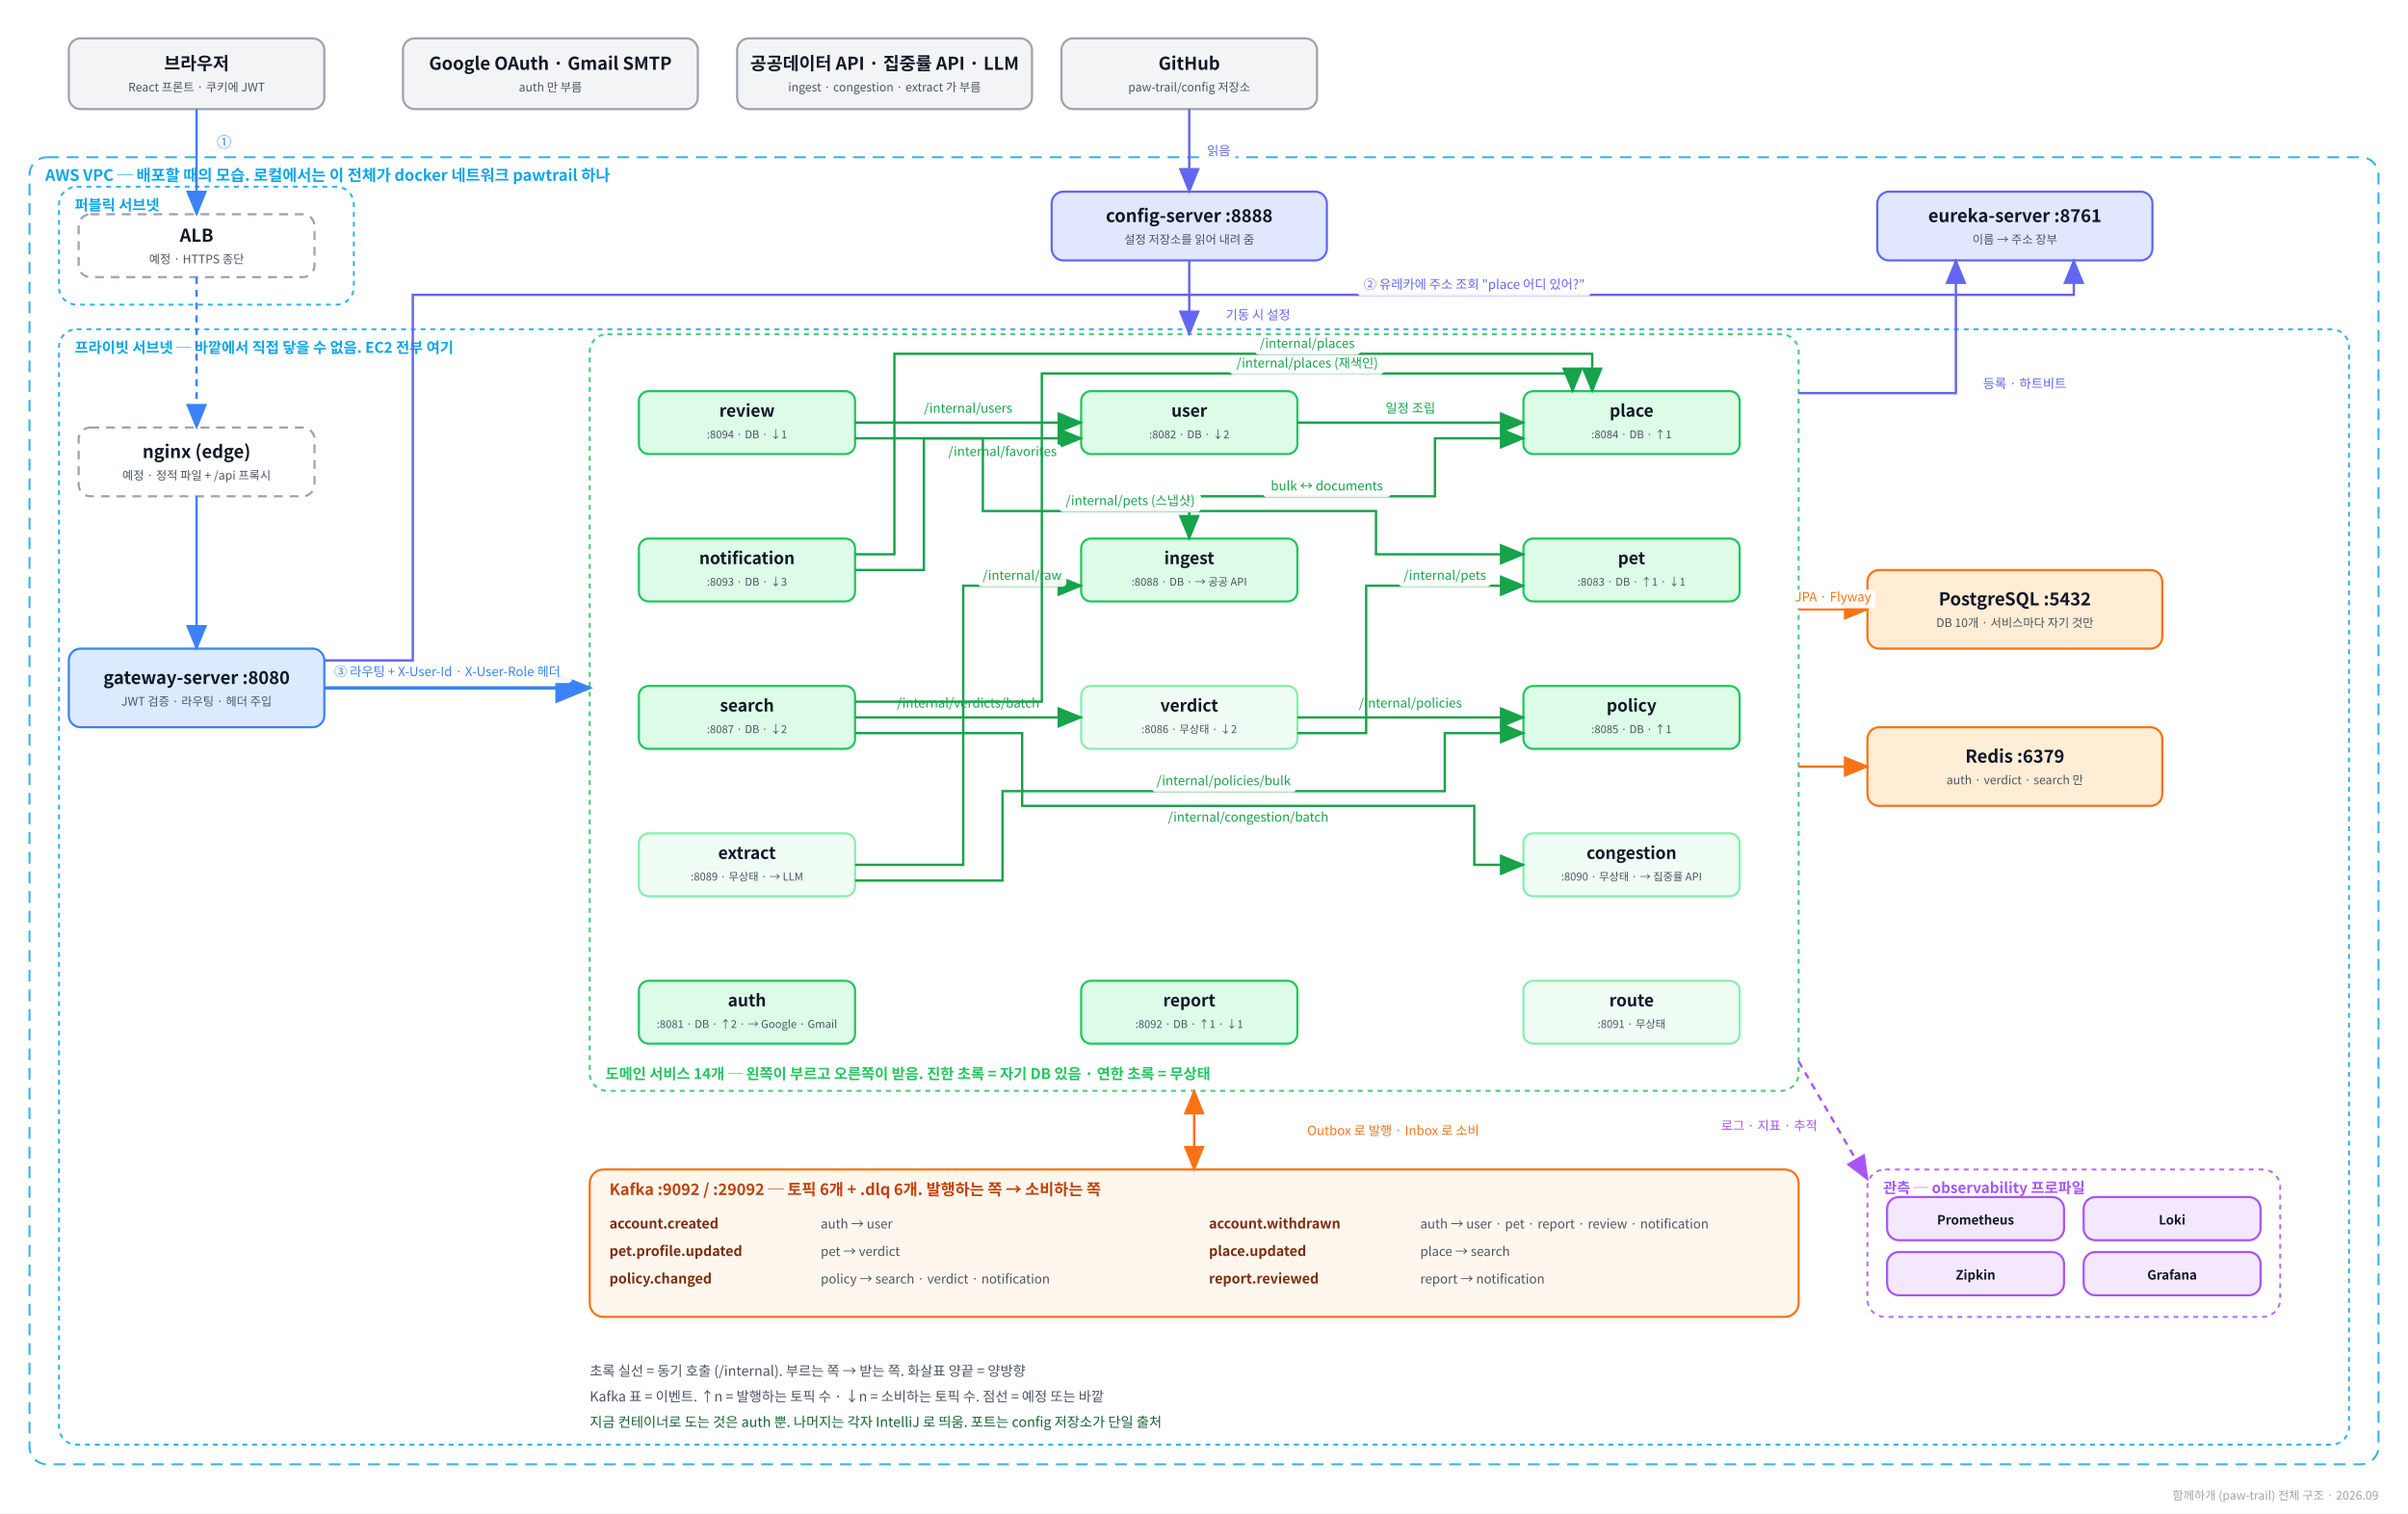
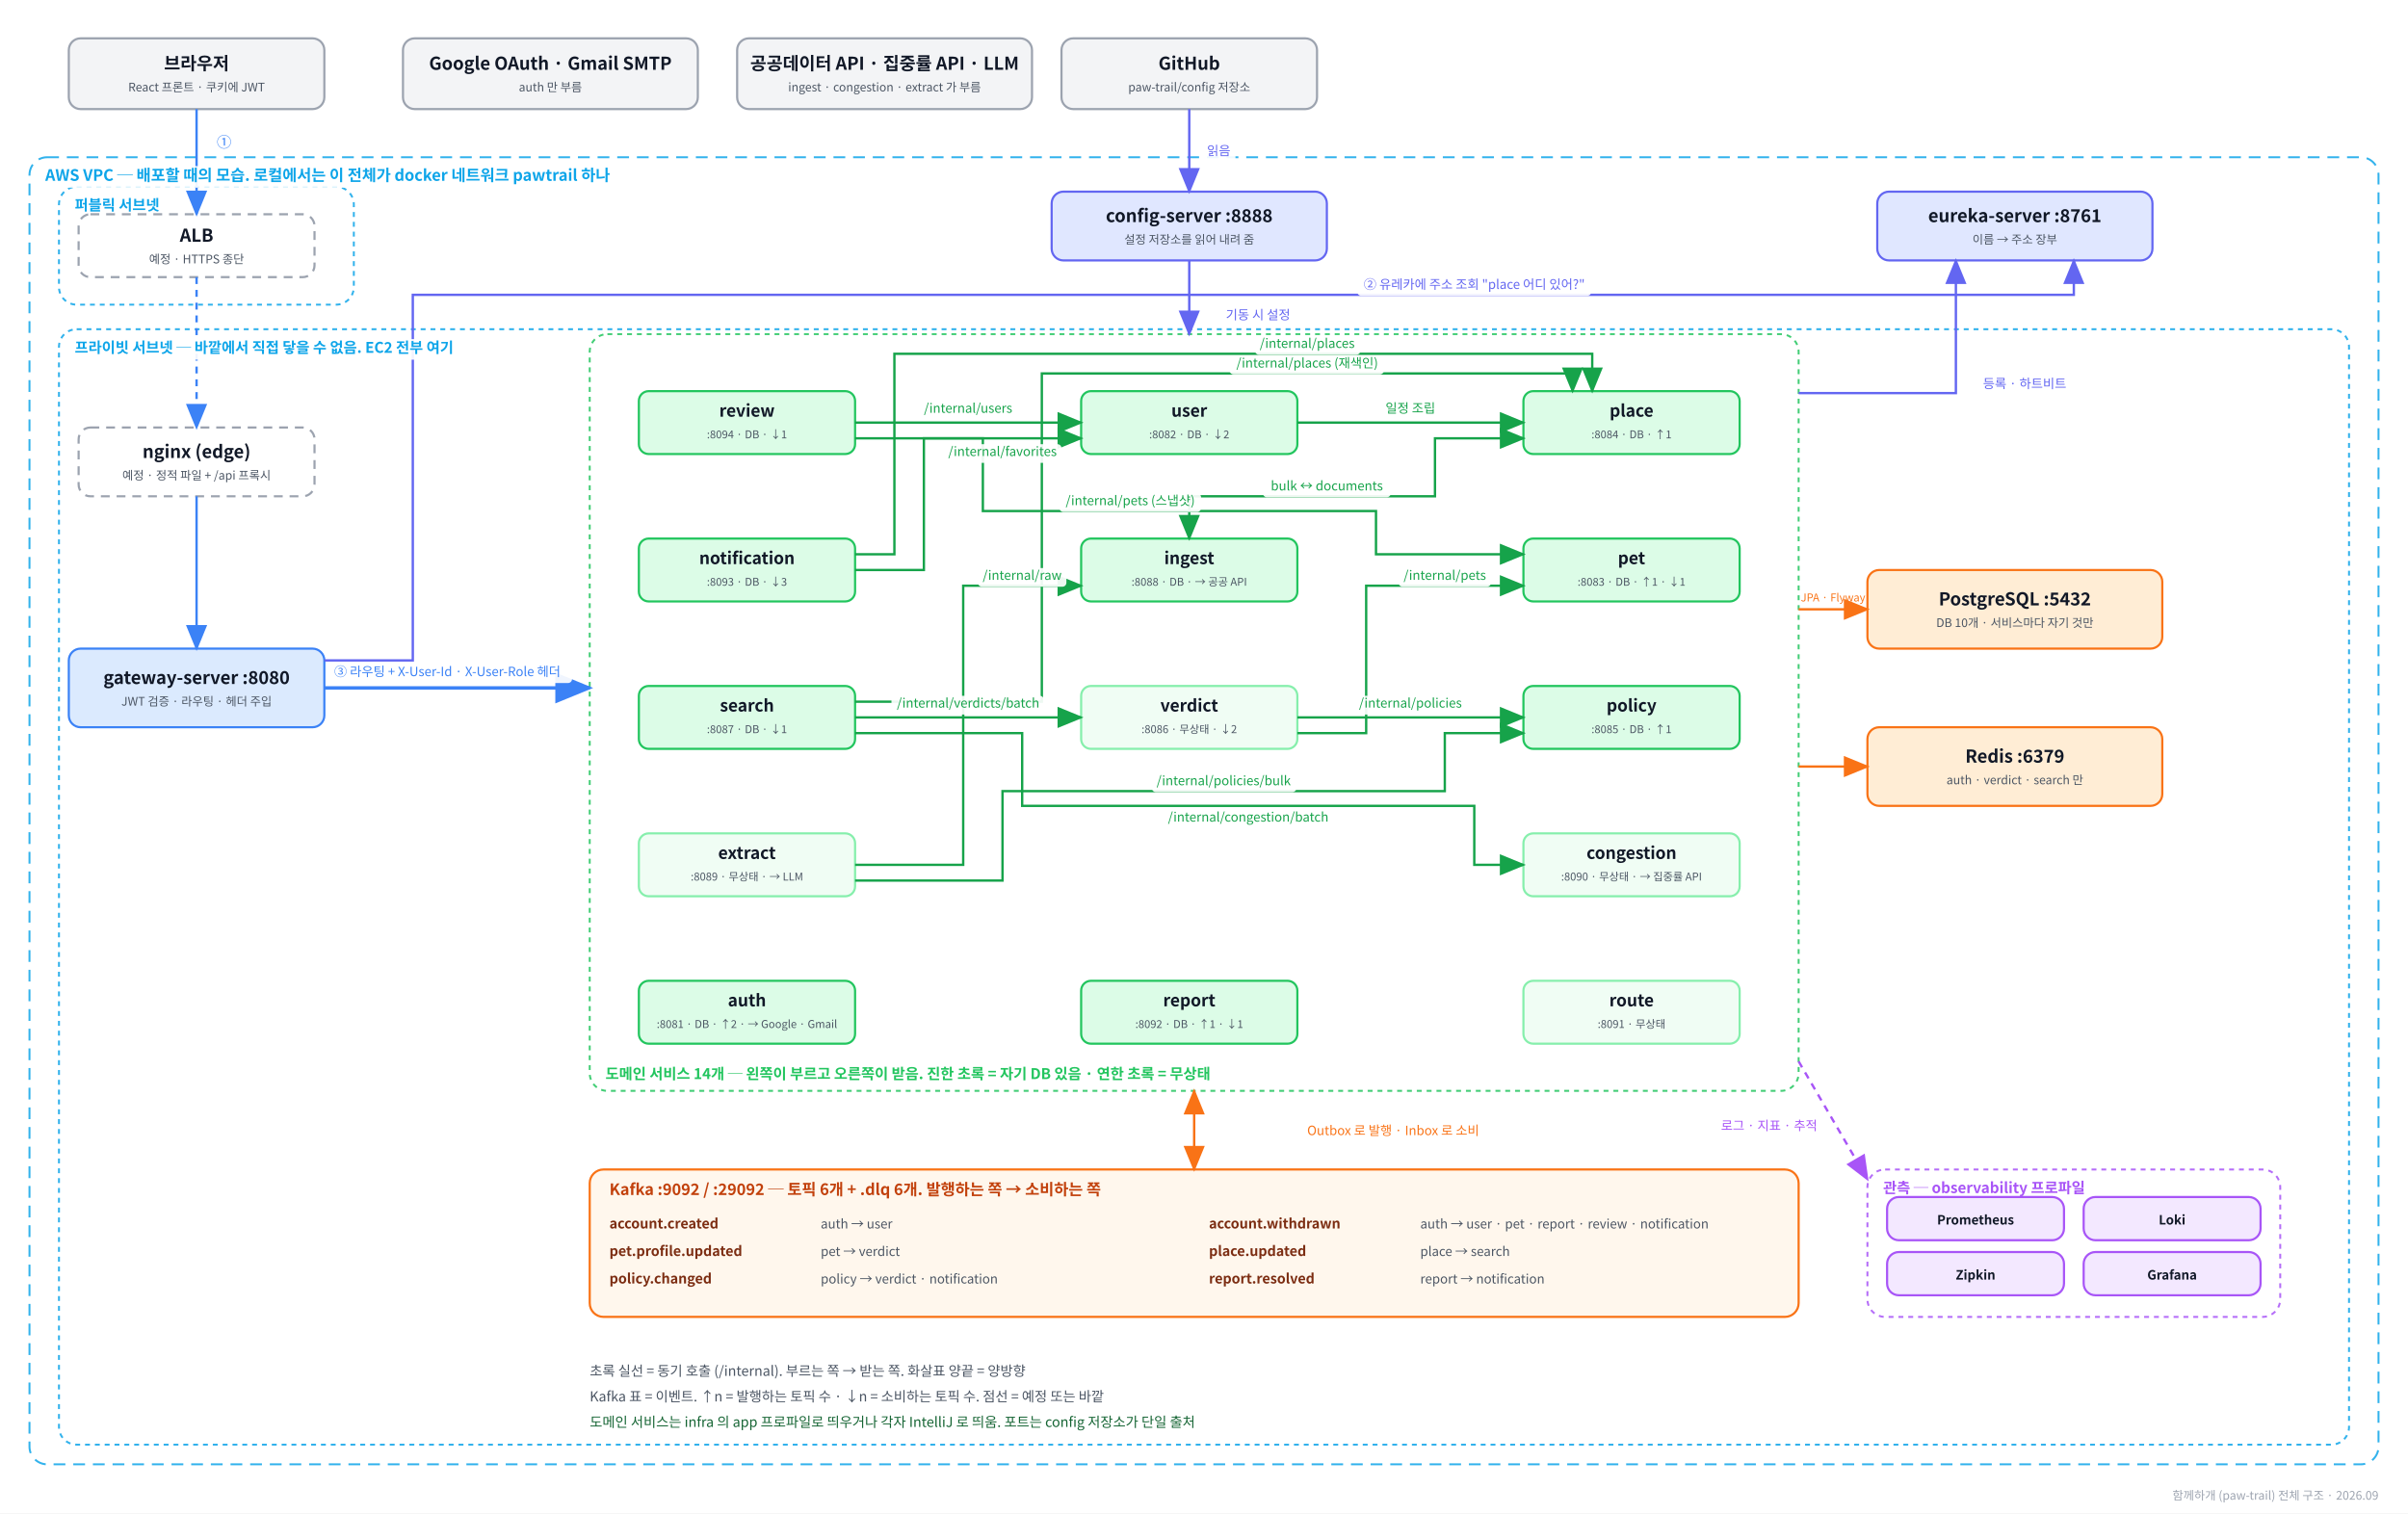
<svg xmlns="http://www.w3.org/2000/svg" width="2450" height="1540" viewBox="0 0 2450 1540" font-family="Noto Sans CJK KR, 'Malgun Gothic', 'Apple SD Gothic Neo', sans-serif">
  <defs>
    <marker id="ah-374151" markerWidth="11" markerHeight="9" refX="10" refY="4.5" orient="auto">
      <path d="M0,0 L11,4.5 L0,9 z" fill="#374151" />
    </marker>
    <marker id="as-374151" markerWidth="11" markerHeight="9" refX="1" refY="4.5" orient="auto">
      <path d="M11,0 L0,4.5 L11,9 z" fill="#374151" />
    </marker>
    <marker id="ah-3B82F6" markerWidth="11" markerHeight="9" refX="10" refY="4.5" orient="auto">
      <path d="M0,0 L11,4.5 L0,9 z" fill="#3B82F6" />
    </marker>
    <marker id="as-3B82F6" markerWidth="11" markerHeight="9" refX="1" refY="4.5" orient="auto">
      <path d="M11,0 L0,4.5 L11,9 z" fill="#3B82F6" />
    </marker>
    <marker id="ah-6366F1" markerWidth="11" markerHeight="9" refX="10" refY="4.5" orient="auto">
      <path d="M0,0 L11,4.5 L0,9 z" fill="#6366F1" />
    </marker>
    <marker id="as-6366F1" markerWidth="11" markerHeight="9" refX="1" refY="4.5" orient="auto">
      <path d="M11,0 L0,4.5 L11,9 z" fill="#6366F1" />
    </marker>
    <marker id="ah-16A34A" markerWidth="11" markerHeight="9" refX="10" refY="4.5" orient="auto">
      <path d="M0,0 L11,4.5 L0,9 z" fill="#16A34A" />
    </marker>
    <marker id="as-16A34A" markerWidth="11" markerHeight="9" refX="1" refY="4.5" orient="auto">
      <path d="M11,0 L0,4.5 L11,9 z" fill="#16A34A" />
    </marker>
    <marker id="ah-F97316" markerWidth="11" markerHeight="9" refX="10" refY="4.5" orient="auto">
      <path d="M0,0 L11,4.5 L0,9 z" fill="#F97316" />
    </marker>
    <marker id="as-F97316" markerWidth="11" markerHeight="9" refX="1" refY="4.5" orient="auto">
      <path d="M11,0 L0,4.5 L11,9 z" fill="#F97316" />
    </marker>
    <marker id="ah-A855F7" markerWidth="11" markerHeight="9" refX="10" refY="4.5" orient="auto">
      <path d="M0,0 L11,4.5 L0,9 z" fill="#A855F7" />
    </marker>
    <marker id="as-A855F7" markerWidth="11" markerHeight="9" refX="1" refY="4.5" orient="auto">
      <path d="M11,0 L0,4.5 L11,9 z" fill="#A855F7" />
    </marker>
    <marker id="ah-9CA3AF" markerWidth="11" markerHeight="9" refX="10" refY="4.5" orient="auto">
      <path d="M0,0 L11,4.5 L0,9 z" fill="#9CA3AF" />
    </marker>
    <marker id="as-9CA3AF" markerWidth="11" markerHeight="9" refX="1" refY="4.5" orient="auto">
      <path d="M11,0 L0,4.5 L11,9 z" fill="#9CA3AF" />
    </marker>
    <marker id="ah-0EA5E9" markerWidth="11" markerHeight="9" refX="10" refY="4.5" orient="auto">
      <path d="M0,0 L11,4.5 L0,9 z" fill="#0EA5E9" />
    </marker>
    <marker id="as-0EA5E9" markerWidth="11" markerHeight="9" refX="1" refY="4.5" orient="auto">
      <path d="M11,0 L0,4.5 L11,9 z" fill="#0EA5E9" />
    </marker>
  </defs>
  <rect width="2450" height="1540" fill="#FFFFFF" />
  <rect x="30" y="160" width="2390" height="1330" rx="18" fill="none" stroke="#0EA5E9" stroke-width="2" stroke-dasharray="12,8" opacity="0.85" />
-   <text x="46" y="184" font-size="16" font-weight="bold" text-anchor="start" fill="#0EA5E9">AWS VPC  ─  배포할 때의 모습.  로컬에서는 이 전체가 docker 네트워크 pawtrail 하나</text>
  <rect x="60" y="190" width="300" height="120" rx="18" fill="none" stroke="#0EA5E9" stroke-width="2" stroke-dasharray="5,5" opacity="0.85" />
  <text x="76" y="214" font-size="15" font-weight="bold" text-anchor="start" fill="#0EA5E9">퍼블릭 서브넷</text>
  <rect x="60" y="335" width="2330" height="1135" rx="18" fill="none" stroke="#0EA5E9" stroke-width="2" stroke-dasharray="5,5" opacity="0.85" />
-   <text x="76" y="359" font-size="15" font-weight="bold" text-anchor="start" fill="#0EA5E9">프라이빗 서브넷  ─  바깥에서 직접 닿을 수 없음.  EC2 전부 여기</text>
  <rect x="70.0" y="39.0" width="260" height="72" rx="12" fill="#F3F4F6" stroke="#9CA3AF" stroke-width="2.2" />
  <text x="200" y="71" font-size="18" font-weight="bold" text-anchor="middle" fill="#111827">브라우저</text>
  <text x="200" y="93" font-size="12" font-weight="normal" text-anchor="middle" fill="#4B5563">React 프론트 · 쿠키에 JWT</text>
  <rect x="410.0" y="39.0" width="300" height="72" rx="12" fill="#F3F4F6" stroke="#9CA3AF" stroke-width="2.2" />
  <text x="560" y="71" font-size="18" font-weight="bold" text-anchor="middle" fill="#111827">Google OAuth · Gmail SMTP</text>
  <text x="560" y="93" font-size="12" font-weight="normal" text-anchor="middle" fill="#4B5563">auth 만 부름</text>
  <rect x="750.0" y="39.0" width="300" height="72" rx="12" fill="#F3F4F6" stroke="#9CA3AF" stroke-width="2.2" />
  <text x="900" y="71" font-size="18" font-weight="bold" text-anchor="middle" fill="#111827">공공데이터 API · 집중률 API · LLM</text>
  <text x="900" y="93" font-size="12" font-weight="normal" text-anchor="middle" fill="#4B5563">ingest · congestion · extract 가 부름</text>
  <rect x="1080.0" y="39.0" width="260" height="72" rx="12" fill="#F3F4F6" stroke="#9CA3AF" stroke-width="2.2" />
  <text x="1210" y="71" font-size="18" font-weight="bold" text-anchor="middle" fill="#111827">GitHub</text>
  <text x="1210" y="93" font-size="12" font-weight="normal" text-anchor="middle" fill="#4B5563">paw-trail/config 저장소</text>
  <rect x="80.0" y="218.0" width="240" height="64" rx="12" fill="#FFFFFF" stroke="#9CA3AF" stroke-width="2.2" stroke-dasharray="9,7" />
  <text x="200" y="246" font-size="18" font-weight="bold" text-anchor="middle" fill="#111827">ALB</text>
  <text x="200" y="268" font-size="12" font-weight="normal" text-anchor="middle" fill="#4B5563">예정 · HTTPS 종단</text>
  <rect x="80.0" y="435.0" width="240" height="70" rx="12" fill="#FFFFFF" stroke="#9CA3AF" stroke-width="2.2" stroke-dasharray="9,7" />
  <text x="200" y="466" font-size="18" font-weight="bold" text-anchor="middle" fill="#111827">nginx  (edge)</text>
  <text x="200" y="488" font-size="12" font-weight="normal" text-anchor="middle" fill="#4B5563">예정 · 정적 파일 + /api 프록시</text>
  <rect x="70.0" y="660.0" width="260" height="80" rx="12" fill="#DBEAFE" stroke="#3B82F6" stroke-width="2.2" />
  <text x="200" y="696" font-size="18" font-weight="bold" text-anchor="middle" fill="#111827">gateway-server  :8080</text>
  <text x="200" y="718" font-size="12" font-weight="normal" text-anchor="middle" fill="#4B5563">JWT 검증 · 라우팅 · 헤더 주입</text>
  <rect x="1070.0" y="195.0" width="280" height="70" rx="12" fill="#E0E7FF" stroke="#6366F1" stroke-width="2.2" />
  <text x="1210" y="226" font-size="18" font-weight="bold" text-anchor="middle" fill="#111827">config-server  :8888</text>
  <text x="1210" y="248" font-size="12" font-weight="normal" text-anchor="middle" fill="#4B5563">설정 저장소를 읽어 내려 줌</text>
  <rect x="1910.0" y="195.0" width="280" height="70" rx="12" fill="#E0E7FF" stroke="#6366F1" stroke-width="2.2" />
  <text x="2050" y="226" font-size="18" font-weight="bold" text-anchor="middle" fill="#111827">eureka-server  :8761</text>
  <text x="2050" y="248" font-size="12" font-weight="normal" text-anchor="middle" fill="#4B5563">이름 → 주소 장부</text>
  <rect x="600" y="340" width="1230" height="770" rx="18" fill="none" stroke="#22C55E" stroke-width="2" stroke-dasharray="5,5" opacity="0.85" />
  <text x="616" y="1098" font-size="15" font-weight="bold" text-anchor="start" fill="#22C55E">도메인 서비스 14개  ─  왼쪽이 부르고 오른쪽이 받음.  진한 초록 = 자기 DB 있음 · 연한 초록 = 무상태</text>
  <rect x="650.0" y="398.0" width="220" height="64" rx="10" fill="#DCFCE7" stroke="#22C55E" stroke-width="2.2" />
  <text x="760" y="424" font-size="17" font-weight="bold" text-anchor="middle" fill="#111827">review</text>
  <text x="760" y="446" font-size="11" font-weight="normal" text-anchor="middle" fill="#4B5563">:8094 · DB · ↓1</text>
  <rect x="650.0" y="548.0" width="220" height="64" rx="10" fill="#DCFCE7" stroke="#22C55E" stroke-width="2.2" />
  <text x="760" y="574" font-size="17" font-weight="bold" text-anchor="middle" fill="#111827">notification</text>
  <text x="760" y="596" font-size="11" font-weight="normal" text-anchor="middle" fill="#4B5563">:8093 · DB · ↓3</text>
  <rect x="650.0" y="698.0" width="220" height="64" rx="10" fill="#DCFCE7" stroke="#22C55E" stroke-width="2.2" />
  <text x="760" y="724" font-size="17" font-weight="bold" text-anchor="middle" fill="#111827">search</text>
-   <text x="760" y="746" font-size="11" font-weight="normal" text-anchor="middle" fill="#4B5563">:8087 · DB · ↓2</text>
+   <text x="760" y="746" font-size="11" font-weight="normal" text-anchor="middle" fill="#4B5563">:8087 · DB · ↓1</text>
  <rect x="650.0" y="848.0" width="220" height="64" rx="10" fill="#F0FDF4" stroke="#86EFAC" stroke-width="2.2" />
  <text x="760" y="874" font-size="17" font-weight="bold" text-anchor="middle" fill="#111827">extract</text>
  <text x="760" y="896" font-size="11" font-weight="normal" text-anchor="middle" fill="#4B5563">:8089 · 무상태 · → LLM</text>
  <rect x="650.0" y="998.0" width="220" height="64" rx="10" fill="#DCFCE7" stroke="#22C55E" stroke-width="2.2" />
  <text x="760" y="1024" font-size="17" font-weight="bold" text-anchor="middle" fill="#111827">auth</text>
  <text x="760" y="1046" font-size="11" font-weight="normal" text-anchor="middle" fill="#4B5563">:8081 · DB · ↑2 · → Google · Gmail</text>
  <rect x="1100.0" y="398.0" width="220" height="64" rx="10" fill="#DCFCE7" stroke="#22C55E" stroke-width="2.2" />
  <text x="1210" y="424" font-size="17" font-weight="bold" text-anchor="middle" fill="#111827">user</text>
  <text x="1210" y="446" font-size="11" font-weight="normal" text-anchor="middle" fill="#4B5563">:8082 · DB · ↓2</text>
  <rect x="1100.0" y="548.0" width="220" height="64" rx="10" fill="#DCFCE7" stroke="#22C55E" stroke-width="2.2" />
  <text x="1210" y="574" font-size="17" font-weight="bold" text-anchor="middle" fill="#111827">ingest</text>
  <text x="1210" y="596" font-size="11" font-weight="normal" text-anchor="middle" fill="#4B5563">:8088 · DB · → 공공 API</text>
  <rect x="1100.0" y="698.0" width="220" height="64" rx="10" fill="#F0FDF4" stroke="#86EFAC" stroke-width="2.2" />
  <text x="1210" y="724" font-size="17" font-weight="bold" text-anchor="middle" fill="#111827">verdict</text>
  <text x="1210" y="746" font-size="11" font-weight="normal" text-anchor="middle" fill="#4B5563">:8086 · 무상태 · ↓2</text>
  <rect x="1100.0" y="998.0" width="220" height="64" rx="10" fill="#DCFCE7" stroke="#22C55E" stroke-width="2.2" />
  <text x="1210" y="1024" font-size="17" font-weight="bold" text-anchor="middle" fill="#111827">report</text>
  <text x="1210" y="1046" font-size="11" font-weight="normal" text-anchor="middle" fill="#4B5563">:8092 · DB · ↑1 · ↓1</text>
  <rect x="1550.0" y="398.0" width="220" height="64" rx="10" fill="#DCFCE7" stroke="#22C55E" stroke-width="2.2" />
  <text x="1660" y="424" font-size="17" font-weight="bold" text-anchor="middle" fill="#111827">place</text>
  <text x="1660" y="446" font-size="11" font-weight="normal" text-anchor="middle" fill="#4B5563">:8084 · DB · ↑1</text>
  <rect x="1550.0" y="548.0" width="220" height="64" rx="10" fill="#DCFCE7" stroke="#22C55E" stroke-width="2.2" />
  <text x="1660" y="574" font-size="17" font-weight="bold" text-anchor="middle" fill="#111827">pet</text>
  <text x="1660" y="596" font-size="11" font-weight="normal" text-anchor="middle" fill="#4B5563">:8083 · DB · ↑1 · ↓1</text>
  <rect x="1550.0" y="698.0" width="220" height="64" rx="10" fill="#DCFCE7" stroke="#22C55E" stroke-width="2.2" />
  <text x="1660" y="724" font-size="17" font-weight="bold" text-anchor="middle" fill="#111827">policy</text>
  <text x="1660" y="746" font-size="11" font-weight="normal" text-anchor="middle" fill="#4B5563">:8085 · DB · ↑1</text>
  <rect x="1550.0" y="848.0" width="220" height="64" rx="10" fill="#F0FDF4" stroke="#86EFAC" stroke-width="2.2" />
  <text x="1660" y="874" font-size="17" font-weight="bold" text-anchor="middle" fill="#111827">congestion</text>
  <text x="1660" y="896" font-size="11" font-weight="normal" text-anchor="middle" fill="#4B5563">:8090 · 무상태 · → 집중률 API</text>
  <rect x="1550.0" y="998.0" width="220" height="64" rx="10" fill="#F0FDF4" stroke="#86EFAC" stroke-width="2.2" />
  <text x="1660" y="1024" font-size="17" font-weight="bold" text-anchor="middle" fill="#111827">route</text>
  <text x="1660" y="1046" font-size="11" font-weight="normal" text-anchor="middle" fill="#4B5563">:8091 · 무상태</text>
  <polyline points="870.0,430 1100.0,430" fill="none" stroke="#16A34A" stroke-width="2.4" marker-end="url(#ah-16A34A)" />
-   <rect x="935" y="408" width="100" height="19" rx="4" fill="#FFFFFF" opacity="0.92" />
-   <text x="985" y="420" font-size="13" font-weight="normal" text-anchor="middle" fill="#16A34A">/internal/users</text>
  <polyline points="870.0,730 1100.0,730" fill="none" stroke="#16A34A" stroke-width="2.4" marker-end="url(#ah-16A34A)" />
-   <rect x="907" y="708" width="155" height="19" rx="4" fill="#FFFFFF" opacity="0.92" />
-   <text x="985" y="720" font-size="13" font-weight="normal" text-anchor="middle" fill="#16A34A">/internal/verdicts/batch</text>
  <polyline points="1320.0,430 1550.0,430" fill="none" stroke="#16A34A" stroke-width="2.4" marker-end="url(#ah-16A34A)" />
-   <rect x="1405" y="408" width="61" height="19" rx="4" fill="#FFFFFF" opacity="0.92" />
-   <text x="1435" y="420" font-size="13" font-weight="normal" text-anchor="middle" fill="#16A34A">일정 조립</text>
  <polyline points="1320.0,730 1550.0,730" fill="none" stroke="#16A34A" stroke-width="2.4" marker-end="url(#ah-16A34A)" />
-   <rect x="1378" y="708" width="115" height="19" rx="4" fill="#FFFFFF" opacity="0.92" />
-   <text x="1435" y="720" font-size="13" font-weight="normal" text-anchor="middle" fill="#16A34A">/internal/policies</text>
  <polyline points="870,580 940,580 940,446 1100,446" fill="none" stroke="#16A34A" stroke-width="2.4" marker-end="url(#ah-16A34A)" />
-   <rect x="960" y="452" width="120" height="19" rx="4" fill="#FFFFFF" opacity="0.92" />
-   <text x="1020" y="464" font-size="13" font-weight="normal" text-anchor="middle" fill="#16A34A">/internal/favorites</text>
  <polyline points="1320,746 1390,746 1390,596 1550,596" fill="none" stroke="#16A34A" stroke-width="2.4" marker-end="url(#ah-16A34A)" />
-   <rect x="1423" y="578" width="94" height="19" rx="4" fill="#FFFFFF" opacity="0.92" />
-   <text x="1470" y="590" font-size="13" font-weight="normal" text-anchor="middle" fill="#16A34A">/internal/pets</text>
  <polyline points="1210,548 1210,505 1460,505 1460,446 1550,446" fill="none" stroke="#16A34A" stroke-width="2.4" marker-end="url(#ah-16A34A)" marker-start="url(#as-16A34A)" />
-   <rect x="1285" y="487" width="130" height="19" rx="4" fill="#FFFFFF" opacity="0.92" />
-   <text x="1350" y="499" font-size="13" font-weight="normal" text-anchor="middle" fill="#16A34A">bulk  ↔  documents</text>
  <polyline points="870,880 980,880 980,596 1100,596" fill="none" stroke="#16A34A" stroke-width="2.4" marker-end="url(#ah-16A34A)" />
-   <rect x="995" y="578" width="90" height="19" rx="4" fill="#FFFFFF" opacity="0.92" />
-   <text x="1040" y="590" font-size="13" font-weight="normal" text-anchor="middle" fill="#16A34A">/internal/raw</text>
  <polyline points="870,896 1020,896 1020,805 1470,805 1470,746 1550,746" fill="none" stroke="#16A34A" stroke-width="2.4" marker-end="url(#ah-16A34A)" />
-   <rect x="1172" y="787" width="147" height="19" rx="4" fill="#FFFFFF" opacity="0.92" />
-   <text x="1245" y="799" font-size="13" font-weight="normal" text-anchor="middle" fill="#16A34A">/internal/policies/bulk</text>
  <polyline points="870,714 1060,714 1060,380 1600,380 1600,398" fill="none" stroke="#16A34A" stroke-width="2.4" marker-end="url(#ah-16A34A)" />
-   <rect x="1251" y="362" width="157" height="19" rx="4" fill="#FFFFFF" opacity="0.92" />
-   <text x="1330" y="374" font-size="13" font-weight="normal" text-anchor="middle" fill="#16A34A">/internal/places  (재색인)</text>
  <polyline points="870,746 1040,746 1040,820 1500,820 1500,880 1550,880" fill="none" stroke="#16A34A" stroke-width="2.4" marker-end="url(#ah-16A34A)" />
-   <rect x="1183" y="824" width="173" height="19" rx="4" fill="#FFFFFF" opacity="0.92" />
-   <text x="1270" y="836" font-size="13" font-weight="normal" text-anchor="middle" fill="#16A34A">/internal/congestion/batch</text>
  <polyline points="870,446 1000,446 1000,520 1400,520 1400,564 1550,564" fill="none" stroke="#16A34A" stroke-width="2.4" marker-end="url(#ah-16A34A)" />
-   <rect x="1078" y="502" width="144" height="19" rx="4" fill="#FFFFFF" opacity="0.92" />
-   <text x="1150" y="514" font-size="13" font-weight="normal" text-anchor="middle" fill="#16A34A">/internal/pets  (스냅샷)</text>
  <polyline points="870,564 910,564 910,360 1620,360 1620,398" fill="none" stroke="#16A34A" stroke-width="2.4" marker-end="url(#ah-16A34A)" />
-   <rect x="1277" y="342" width="107" height="19" rx="4" fill="#FFFFFF" opacity="0.92" />
-   <text x="1330" y="354" font-size="13" font-weight="normal" text-anchor="middle" fill="#16A34A">/internal/places</text>
  <polyline points="200,111 200,218" fill="none" stroke="#3B82F6" stroke-width="2.4" marker-end="url(#ah-3B82F6)" />
-   <rect x="216" y="136" width="25" height="21" rx="4" fill="#FFFFFF" opacity="0.92" />
-   <text x="228" y="150" font-size="15" font-weight="normal" text-anchor="middle" fill="#3B82F6">①</text>
  <polyline points="200,282 200,435" fill="none" stroke="#3B82F6" stroke-width="2.4" marker-end="url(#ah-3B82F6)" stroke-dasharray="7,6" />
  <polyline points="200,505 200,660" fill="none" stroke="#3B82F6" stroke-width="2.4" marker-end="url(#ah-3B82F6)" />
  <polyline points="330,700 600,700" fill="none" stroke="#3B82F6" stroke-width="3.5" marker-end="url(#ah-3B82F6)" />
-   <rect x="336" y="676" width="246" height="19" rx="4" fill="#FFFFFF" opacity="0.92" />
-   <text x="340" y="688" font-size="13" font-weight="normal" text-anchor="start" fill="#3B82F6">③ 라우팅  +  X-User-Id · X-User-Role 헤더</text>
  <polyline points="330,672 420,672 420,300 2110,300 2110,265" fill="none" stroke="#6366F1" stroke-width="2.4" marker-end="url(#ah-6366F1)" />
-   <rect x="1381" y="282" width="238" height="19" rx="4" fill="#FFFFFF" opacity="0.92" />
-   <text x="1500" y="294" font-size="13" font-weight="normal" text-anchor="middle" fill="#6366F1">② 유레카에 주소 조회  "place 어디 있어?"</text>
  <polyline points="1210,111 1210,195" fill="none" stroke="#6366F1" stroke-width="2.4" marker-end="url(#ah-6366F1)" />
-   <rect x="1223" y="146" width="34" height="19" rx="4" fill="#FFFFFF" opacity="0.92" />
-   <text x="1240" y="158" font-size="13" font-weight="normal" text-anchor="middle" fill="#6366F1">읽음</text>
  <polyline points="1210,265 1210,340" fill="none" stroke="#6366F1" stroke-width="2.4" marker-end="url(#ah-6366F1)" />
-   <rect x="1242" y="313" width="76" height="19" rx="4" fill="#FFFFFF" opacity="0.92" />
-   <text x="1280" y="325" font-size="13" font-weight="normal" text-anchor="middle" fill="#6366F1">기동 시 설정</text>
  <polyline points="1830,400 1990,400 1990,265" fill="none" stroke="#6366F1" stroke-width="2.4" marker-end="url(#ah-6366F1)" />
-   <rect x="2013" y="383" width="95" height="19" rx="4" fill="#FFFFFF" opacity="0.92" />
-   <text x="2060" y="395" font-size="13" font-weight="normal" text-anchor="middle" fill="#6366F1">등록 · 하트비트</text>
  <rect x="1900.0" y="580.0" width="300" height="80" rx="12" fill="#FFEDD5" stroke="#F97316" stroke-width="2.2" />
  <text x="2050" y="616" font-size="18" font-weight="bold" text-anchor="middle" fill="#111827">PostgreSQL  :5432</text>
  <text x="2050" y="638" font-size="12" font-weight="normal" text-anchor="middle" fill="#4B5563">DB 10개 · 서비스마다 자기 것만</text>
  <rect x="1900.0" y="740.0" width="300" height="80" rx="12" fill="#FFEDD5" stroke="#F97316" stroke-width="2.2" />
  <text x="2050" y="776" font-size="18" font-weight="bold" text-anchor="middle" fill="#111827">Redis  :6379</text>
  <text x="2050" y="798" font-size="12" font-weight="normal" text-anchor="middle" fill="#4B5563">auth · verdict · search 만</text>
  <polyline points="1830,620 1900,620" fill="none" stroke="#F97316" stroke-width="2.4" marker-end="url(#ah-F97316)" />
-   <rect x="1821" y="600" width="87" height="19" rx="4" fill="#FFFFFF" opacity="0.92" />
-   <text x="1865" y="612" font-size="13" font-weight="normal" text-anchor="middle" fill="#F97316">JPA · Flyway</text>
+   <text x="1865" y="612" font-size="11" font-weight="normal" text-anchor="middle" fill="#F97316">JPA · Flyway</text>
  <polyline points="1830,780 1900,780" fill="none" stroke="#F97316" stroke-width="2.4" marker-end="url(#ah-F97316)" />
  <rect x="600" y="1190" width="1230" height="150" rx="14" fill="#FFF7ED" stroke="#F97316" stroke-width="2.2" />
  <text x="620" y="1216" font-size="16" font-weight="bold" text-anchor="start" fill="#C2410C">Kafka  :9092 / :29092   ─   토픽 6개 + .dlq 6개.   발행하는 쪽  →  소비하는 쪽</text>
  <text x="620" y="1250" font-size="14" font-weight="bold" text-anchor="start" fill="#7C2D12">account.created</text>
  <text x="835" y="1250" font-size="13" font-weight="normal" text-anchor="start" fill="#4B5563">auth  →  user</text>
  <text x="1230" y="1250" font-size="14" font-weight="bold" text-anchor="start" fill="#7C2D12">account.withdrawn</text>
  <text x="1445" y="1250" font-size="13" font-weight="normal" text-anchor="start" fill="#4B5563">auth  →  user · pet · report · review · notification</text>
  <text x="620" y="1278" font-size="14" font-weight="bold" text-anchor="start" fill="#7C2D12">pet.profile.updated</text>
  <text x="835" y="1278" font-size="13" font-weight="normal" text-anchor="start" fill="#4B5563">pet  →  verdict</text>
  <text x="1230" y="1278" font-size="14" font-weight="bold" text-anchor="start" fill="#7C2D12">place.updated</text>
  <text x="1445" y="1278" font-size="13" font-weight="normal" text-anchor="start" fill="#4B5563">place  →  search</text>
  <text x="620" y="1306" font-size="14" font-weight="bold" text-anchor="start" fill="#7C2D12">policy.changed</text>
-   <text x="835" y="1306" font-size="13" font-weight="normal" text-anchor="start" fill="#4B5563">policy  →  search · verdict · notification</text>
-   <text x="1230" y="1306" font-size="14" font-weight="bold" text-anchor="start" fill="#7C2D12">report.reviewed</text>
+   <text x="835" y="1306" font-size="13" font-weight="normal" text-anchor="start" fill="#4B5563">policy  →  verdict · notification</text>
+   <text x="1230" y="1306" font-size="14" font-weight="bold" text-anchor="start" fill="#7C2D12">report.resolved</text>
  <text x="1445" y="1306" font-size="13" font-weight="normal" text-anchor="start" fill="#4B5563">report  →  notification</text>
  <polyline points="1215,1110 1215,1190" fill="none" stroke="#F97316" stroke-width="2.4" marker-end="url(#ah-F97316)" marker-start="url(#as-F97316)" />
-   <rect x="1326" y="1143" width="191" height="19" rx="4" fill="#FFFFFF" opacity="0.92" />
-   <text x="1330" y="1155" font-size="13" font-weight="normal" text-anchor="start" fill="#F97316">Outbox 로 발행  ·  Inbox 로 소비</text>
  <rect x="1900" y="1190" width="420" height="150" rx="18" fill="none" stroke="#A855F7" stroke-width="2" stroke-dasharray="5,5" opacity="0.85" />
  <text x="1916" y="1214" font-size="15" font-weight="bold" text-anchor="start" fill="#A855F7">관측  ─  observability 프로파일</text>
  <rect x="1920.0" y="1218.0" width="180" height="44" rx="12" fill="#F3E8FF" stroke="#A855F7" stroke-width="2.2" />
  <text x="2010" y="1246" font-size="13" font-weight="bold" text-anchor="middle" fill="#111827">Prometheus</text>
  <rect x="2120.0" y="1218.0" width="180" height="44" rx="12" fill="#F3E8FF" stroke="#A855F7" stroke-width="2.2" />
  <text x="2210" y="1246" font-size="13" font-weight="bold" text-anchor="middle" fill="#111827">Loki</text>
  <rect x="1920.0" y="1274.0" width="180" height="44" rx="12" fill="#F3E8FF" stroke="#A855F7" stroke-width="2.2" />
  <text x="2010" y="1302" font-size="13" font-weight="bold" text-anchor="middle" fill="#111827">Zipkin</text>
  <rect x="2120.0" y="1274.0" width="180" height="44" rx="12" fill="#F3E8FF" stroke="#A855F7" stroke-width="2.2" />
  <text x="2210" y="1302" font-size="13" font-weight="bold" text-anchor="middle" fill="#111827">Grafana</text>
  <polyline points="1830,1080 1900,1200" fill="none" stroke="#A855F7" stroke-width="2.4" marker-end="url(#ah-A855F7)" stroke-dasharray="7,6" />
+   <text x="600" y="1400" font-size="14" font-weight="normal" text-anchor="start" fill="#4B5563">초록 실선 = 동기 호출 (/internal).  부르는 쪽 → 받는 쪽.  화살표 양끝 = 양방향</text>
+   <text x="600" y="1426" font-size="14" font-weight="normal" text-anchor="start" fill="#4B5563">Kafka 표 = 이벤트.  ↑n = 발행하는 토픽 수 · ↓n = 소비하는 토픽 수.  점선 = 예정 또는 바깥</text>
+   <text x="600" y="1452" font-size="14" font-weight="normal" text-anchor="start" fill="#166534">도메인 서비스는 infra 의 app 프로파일로 띄우거나 각자 IntelliJ 로 띄움.  포트는 config 저장소가 단일 출처</text>
+   <rect x="42" y="169" width="583" height="22" rx="4" fill="#FFFFFF" opacity="0.92" />
+   <text x="46" y="184" font-size="16" font-weight="bold" text-anchor="start" fill="#0EA5E9">AWS VPC  ─  배포할 때의 모습.  로컬에서는 이 전체가 docker 네트워크 pawtrail 하나</text>
+   <rect x="72" y="345" width="403" height="21" rx="4" fill="#FFFFFF" opacity="0.92" />
+   <text x="76" y="359" font-size="15" font-weight="bold" text-anchor="start" fill="#0EA5E9">프라이빗 서브넷  ─  바깥에서 직접 닿을 수 없음.  EC2 전부 여기</text>
+   <rect x="935" y="408" width="100" height="19" rx="4" fill="#FFFFFF" opacity="0.92" />
+   <text x="985" y="420" font-size="13" font-weight="normal" text-anchor="middle" fill="#16A34A">/internal/users</text>
+   <rect x="907" y="708" width="155" height="19" rx="4" fill="#FFFFFF" opacity="0.92" />
+   <text x="985" y="720" font-size="13" font-weight="normal" text-anchor="middle" fill="#16A34A">/internal/verdicts/batch</text>
+   <rect x="1405" y="408" width="61" height="19" rx="4" fill="#FFFFFF" opacity="0.92" />
+   <text x="1435" y="420" font-size="13" font-weight="normal" text-anchor="middle" fill="#16A34A">일정 조립</text>
+   <rect x="1378" y="708" width="115" height="19" rx="4" fill="#FFFFFF" opacity="0.92" />
+   <text x="1435" y="720" font-size="13" font-weight="normal" text-anchor="middle" fill="#16A34A">/internal/policies</text>
+   <rect x="960" y="452" width="120" height="19" rx="4" fill="#FFFFFF" opacity="0.92" />
+   <text x="1020" y="464" font-size="13" font-weight="normal" text-anchor="middle" fill="#16A34A">/internal/favorites</text>
+   <rect x="1423" y="578" width="94" height="19" rx="4" fill="#FFFFFF" opacity="0.92" />
+   <text x="1470" y="590" font-size="13" font-weight="normal" text-anchor="middle" fill="#16A34A">/internal/pets</text>
+   <rect x="1285" y="487" width="130" height="19" rx="4" fill="#FFFFFF" opacity="0.92" />
+   <text x="1350" y="499" font-size="13" font-weight="normal" text-anchor="middle" fill="#16A34A">bulk  ↔  documents</text>
+   <rect x="995" y="578" width="90" height="19" rx="4" fill="#FFFFFF" opacity="0.92" />
+   <text x="1040" y="590" font-size="13" font-weight="normal" text-anchor="middle" fill="#16A34A">/internal/raw</text>
+   <rect x="1172" y="787" width="147" height="19" rx="4" fill="#FFFFFF" opacity="0.92" />
+   <text x="1245" y="799" font-size="13" font-weight="normal" text-anchor="middle" fill="#16A34A">/internal/policies/bulk</text>
+   <rect x="1251" y="362" width="157" height="19" rx="4" fill="#FFFFFF" opacity="0.92" />
+   <text x="1330" y="374" font-size="13" font-weight="normal" text-anchor="middle" fill="#16A34A">/internal/places  (재색인)</text>
+   <rect x="1183" y="824" width="173" height="19" rx="4" fill="#FFFFFF" opacity="0.92" />
+   <text x="1270" y="836" font-size="13" font-weight="normal" text-anchor="middle" fill="#16A34A">/internal/congestion/batch</text>
+   <rect x="1078" y="502" width="144" height="19" rx="4" fill="#FFFFFF" opacity="0.92" />
+   <text x="1150" y="514" font-size="13" font-weight="normal" text-anchor="middle" fill="#16A34A">/internal/pets  (스냅샷)</text>
+   <rect x="1277" y="342" width="107" height="19" rx="4" fill="#FFFFFF" opacity="0.92" />
+   <text x="1330" y="354" font-size="13" font-weight="normal" text-anchor="middle" fill="#16A34A">/internal/places</text>
+   <rect x="216" y="136" width="25" height="21" rx="4" fill="#FFFFFF" opacity="0.92" />
+   <text x="228" y="150" font-size="15" font-weight="normal" text-anchor="middle" fill="#3B82F6">①</text>
+   <rect x="336" y="676" width="246" height="19" rx="4" fill="#FFFFFF" opacity="0.92" />
+   <text x="340" y="688" font-size="13" font-weight="normal" text-anchor="start" fill="#3B82F6">③ 라우팅  +  X-User-Id · X-User-Role 헤더</text>
+   <rect x="1381" y="282" width="238" height="19" rx="4" fill="#FFFFFF" opacity="0.92" />
+   <text x="1500" y="294" font-size="13" font-weight="normal" text-anchor="middle" fill="#6366F1">② 유레카에 주소 조회  "place 어디 있어?"</text>
+   <rect x="1223" y="146" width="34" height="19" rx="4" fill="#FFFFFF" opacity="0.92" />
+   <text x="1240" y="158" font-size="13" font-weight="normal" text-anchor="middle" fill="#6366F1">읽음</text>
+   <rect x="1242" y="313" width="76" height="19" rx="4" fill="#FFFFFF" opacity="0.92" />
+   <text x="1280" y="325" font-size="13" font-weight="normal" text-anchor="middle" fill="#6366F1">기동 시 설정</text>
+   <rect x="2013" y="383" width="95" height="19" rx="4" fill="#FFFFFF" opacity="0.92" />
+   <text x="2060" y="395" font-size="13" font-weight="normal" text-anchor="middle" fill="#6366F1">등록 · 하트비트</text>
+   <rect x="1326" y="1143" width="191" height="19" rx="4" fill="#FFFFFF" opacity="0.92" />
+   <text x="1330" y="1155" font-size="13" font-weight="normal" text-anchor="start" fill="#F97316">Outbox 로 발행  ·  Inbox 로 소비</text>
  <rect x="1746" y="1138" width="108" height="19" rx="4" fill="#FFFFFF" opacity="0.92" />
  <text x="1800" y="1150" font-size="13" font-weight="normal" text-anchor="middle" fill="#A855F7">로그 · 지표 · 추적</text>
-   <text x="600" y="1400" font-size="14" font-weight="normal" text-anchor="start" fill="#4B5563">초록 실선 = 동기 호출 (/internal).  부르는 쪽 → 받는 쪽.  화살표 양끝 = 양방향</text>
-   <text x="600" y="1426" font-size="14" font-weight="normal" text-anchor="start" fill="#4B5563">Kafka 표 = 이벤트.  ↑n = 발행하는 토픽 수 · ↓n = 소비하는 토픽 수.  점선 = 예정 또는 바깥</text>
-   <text x="600" y="1452" font-size="14" font-weight="normal" text-anchor="start" fill="#166534">지금 컨테이너로 도는 것은 auth 뿐. 나머지는 각자 IntelliJ 로 띄움.  포트는 config 저장소가 단일 출처</text>
  <text x="2420" y="1526" font-size="12" text-anchor="end" fill="#9CA3AF">함께하개 (paw-trail) 전체 구조 · 2026.09</text>
</svg>
